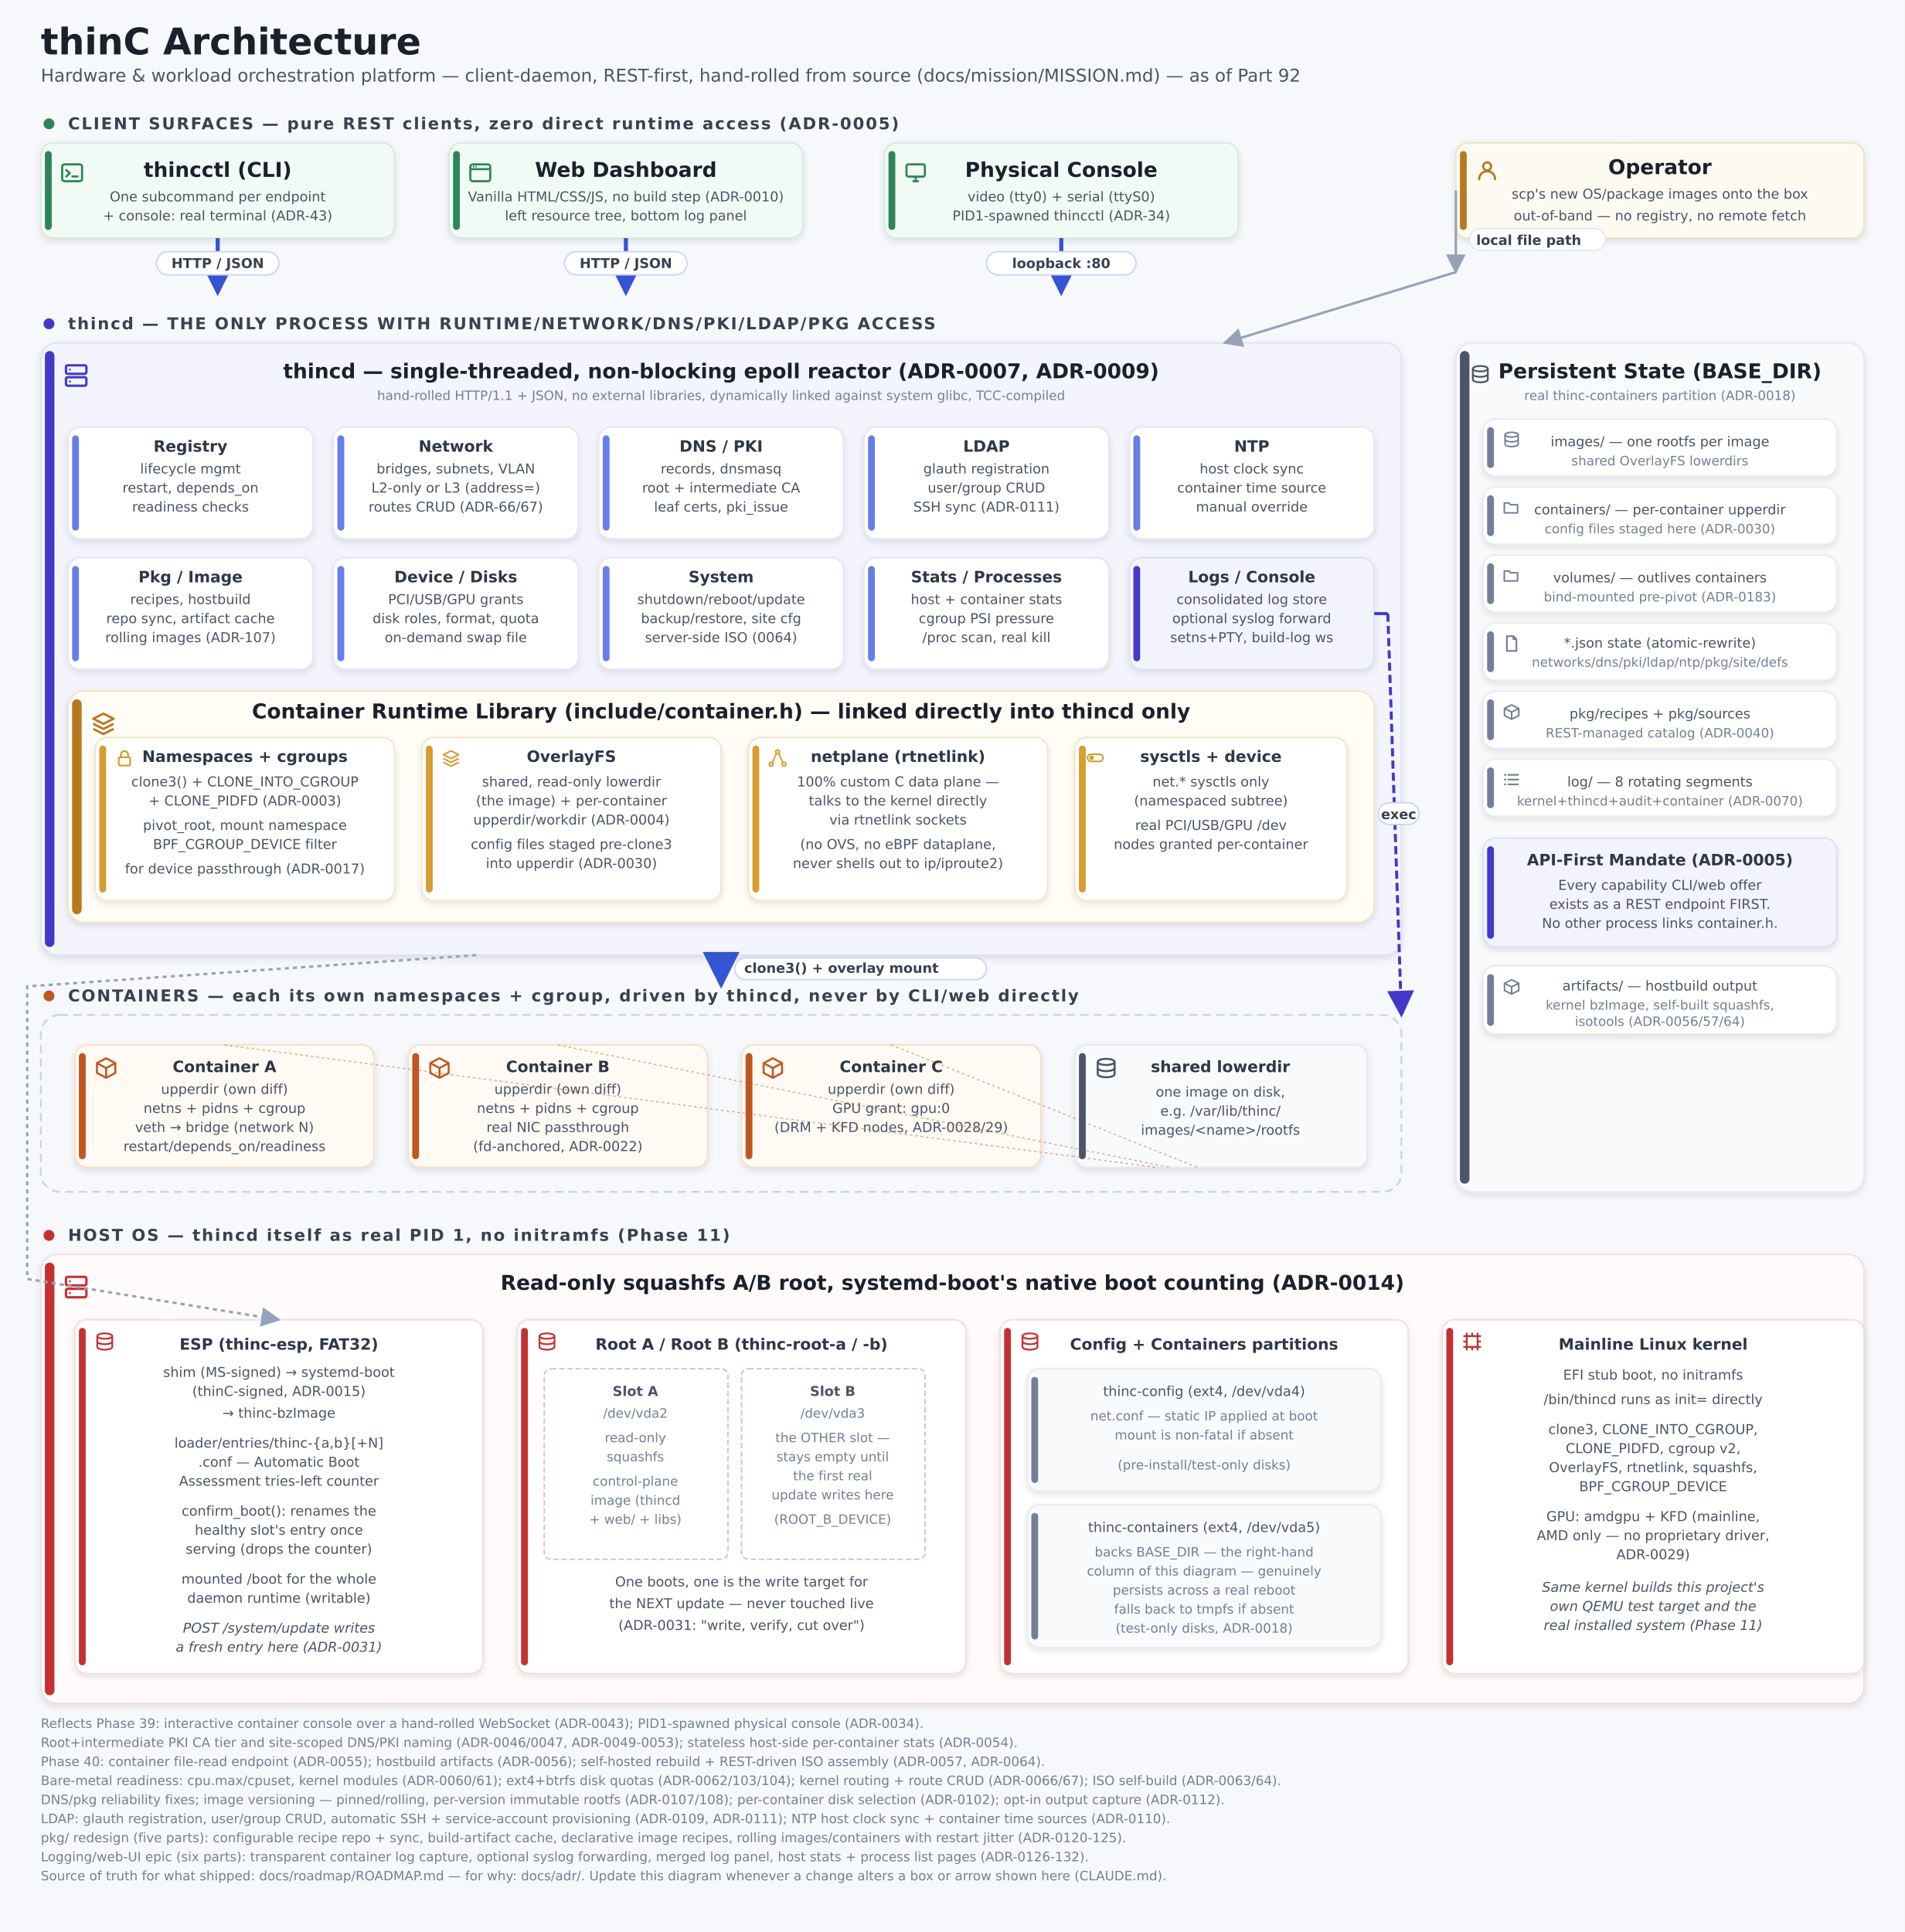
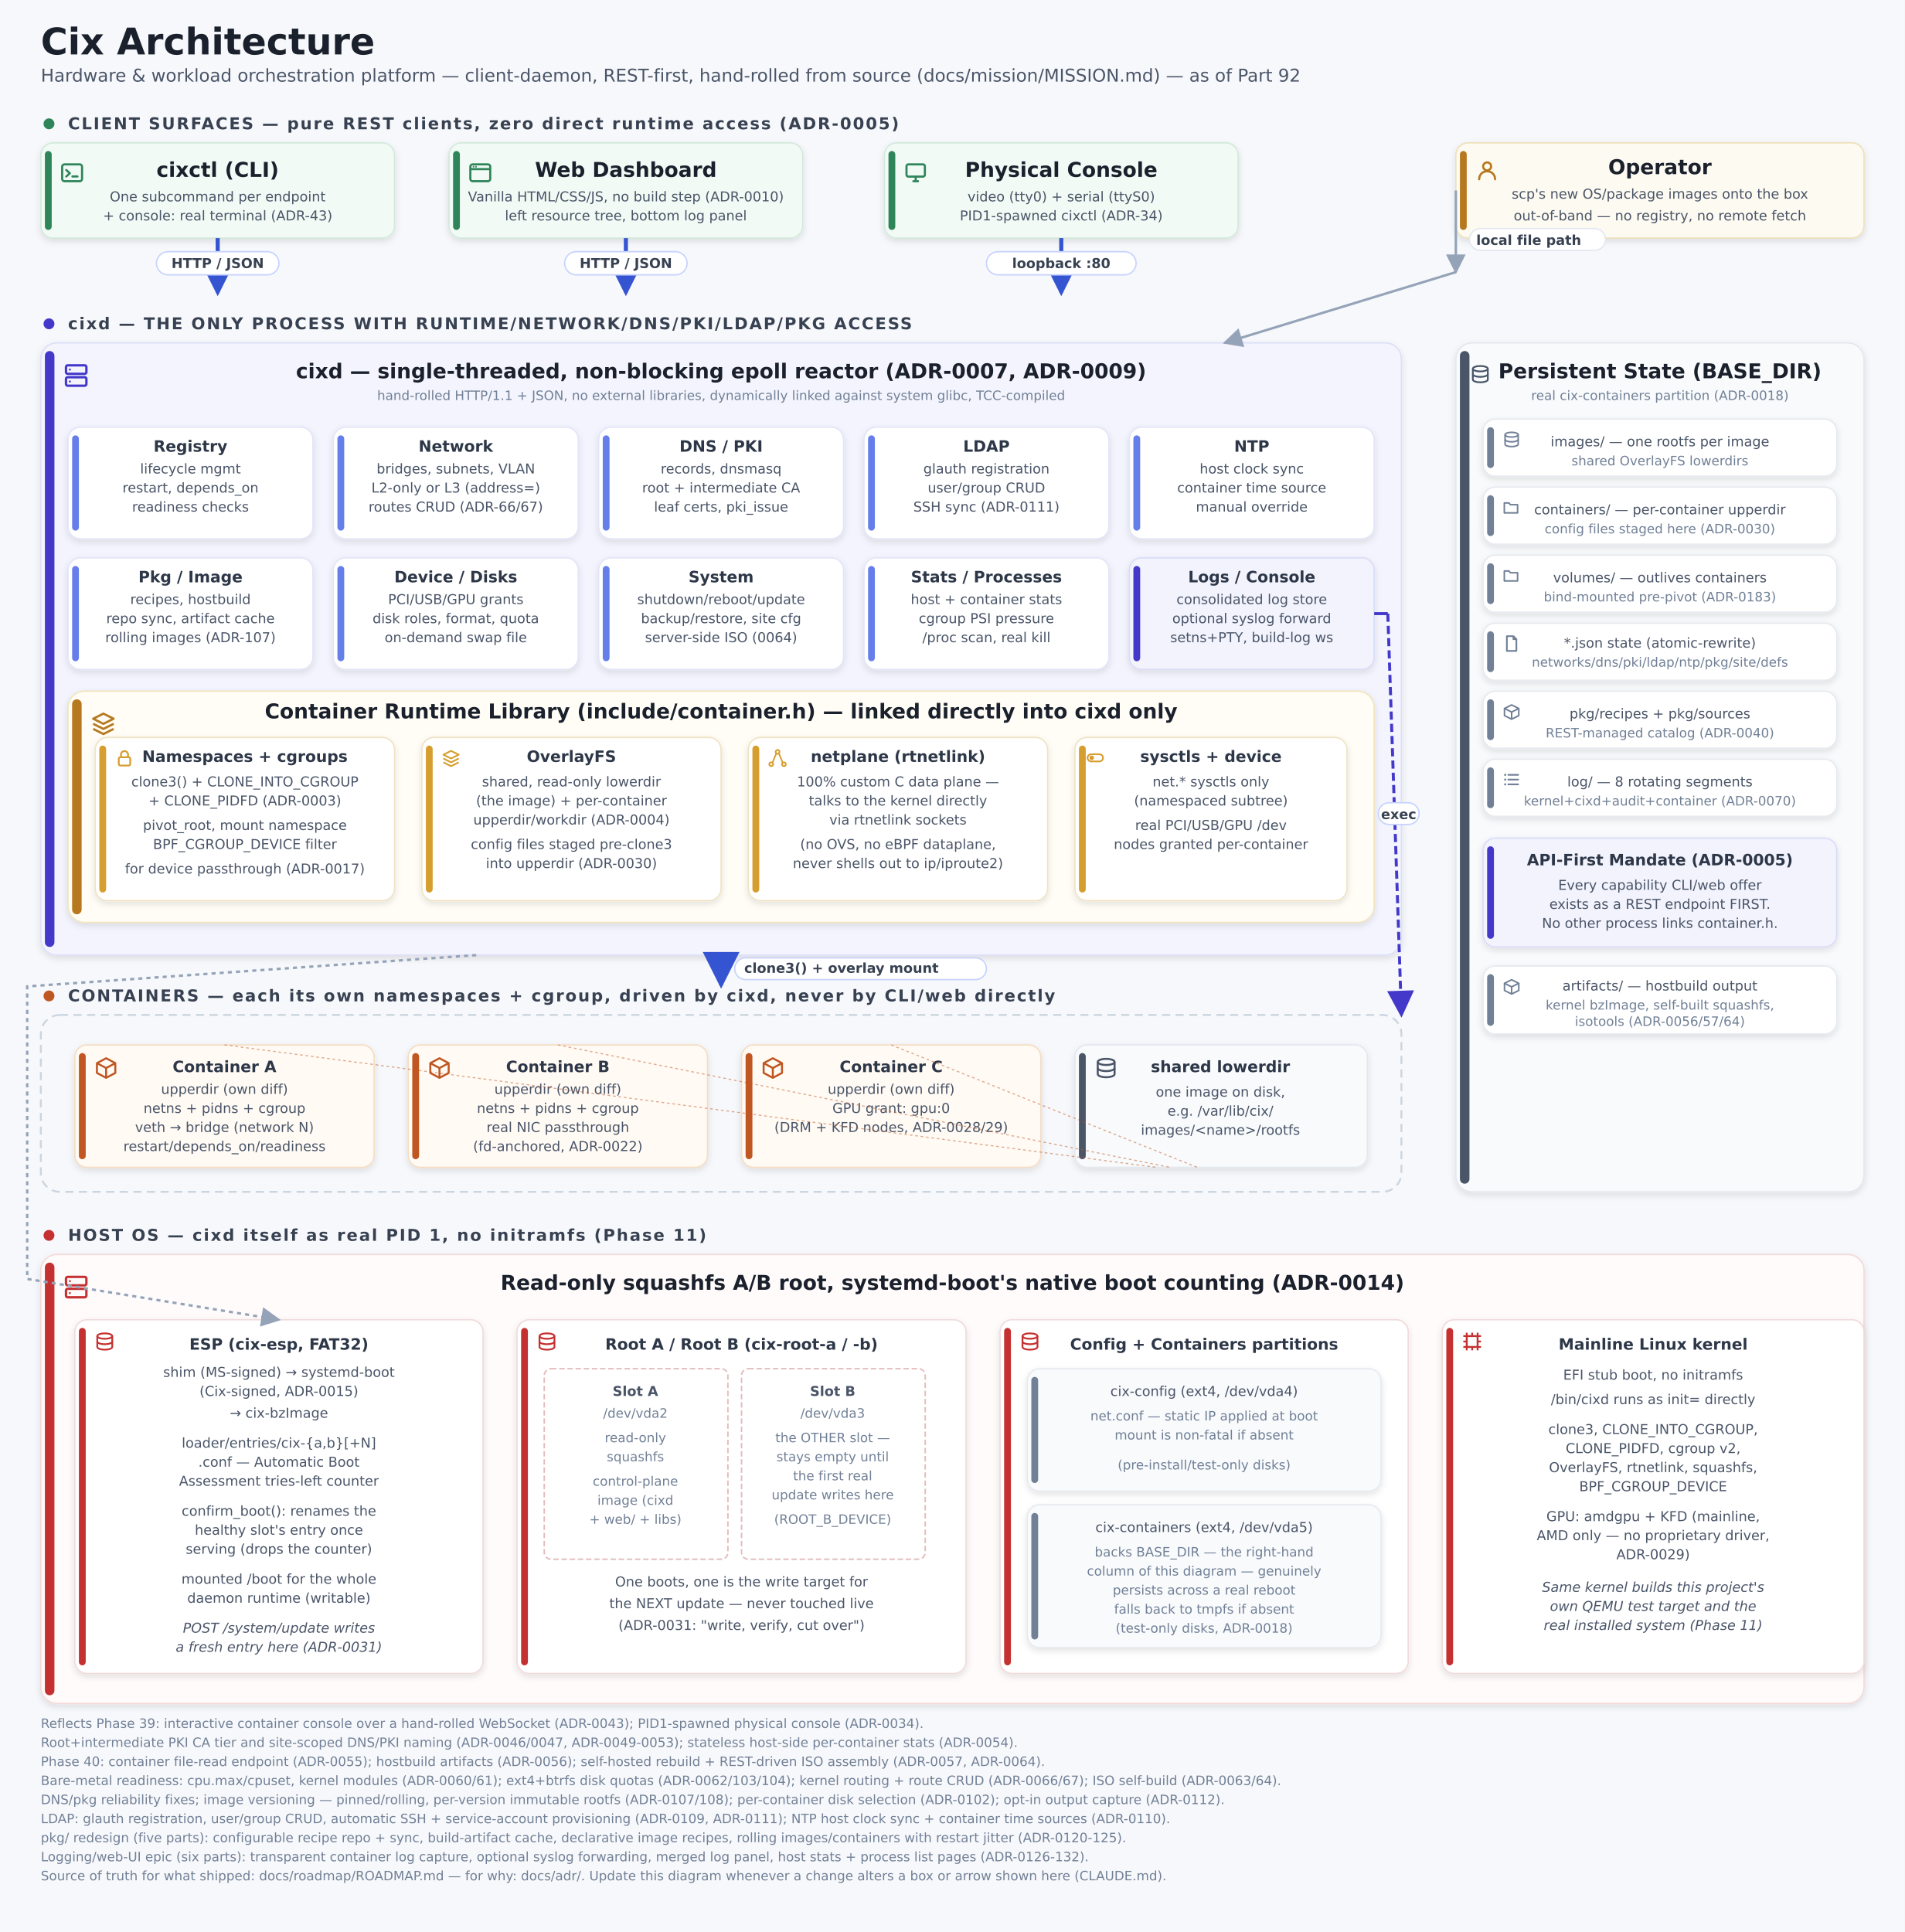
<svg xmlns="http://www.w3.org/2000/svg" viewBox="0 0 1400 1420" font-family="'DejaVu Sans', Verdana, Arial, sans-serif">
  <defs>
    <marker id="arrowFlow" viewBox="0 0 10 10" refX="9" refY="5" markerWidth="9" markerHeight="9" orient="auto-start-reverse">
      <path d="M0,0 L10,5 L0,10 z" fill="#3454d1" />
    </marker>
    <marker id="arrowIndigo" viewBox="0 0 10 10" refX="9" refY="5" markerWidth="9" markerHeight="9" orient="auto-start-reverse">
      <path d="M0,0 L10,5 L0,10 z" fill="#4338ca" />
    </marker>
    <marker id="arrowLight" viewBox="0 0 10 10" refX="9" refY="5" markerWidth="8" markerHeight="8" orient="auto-start-reverse">
      <path d="M0,0 L10,5 L0,10 z" fill="#94a3b8" />
    </marker>
    <filter id="cardShadow" x="-30%" y="-30%" width="160%" height="160%">
      <feDropShadow dx="0" dy="2" stdDeviation="2.4" flood-color="#1a202c" flood-opacity="0.11" />
    </filter>
    <symbol id="i-terminal" viewBox="0 0 16 16">
      <rect x="1.5" y="2.5" width="13" height="11" rx="1.5" fill="none" stroke="currentColor" stroke-width="1.4" />
      <path d="M4.2 6.2l2.3 2.1-2.3 2.1" fill="none" stroke="currentColor" stroke-width="1.4" stroke-linecap="round" stroke-linejoin="round" />
      <line x1="8.2" y1="10.4" x2="11.5" y2="10.4" stroke="currentColor" stroke-width="1.4" stroke-linecap="round" />
    </symbol>
    <symbol id="i-window" viewBox="0 0 16 16">
      <rect x="1.5" y="2.5" width="13" height="11" rx="1.5" fill="none" stroke="currentColor" stroke-width="1.4" />
      <line x1="1.5" y1="5.6" x2="14.5" y2="5.6" stroke="currentColor" stroke-width="1.4" />
      <circle cx="3.6" cy="4.05" r="0.55" fill="currentColor" stroke="none" />
      <circle cx="5.2" cy="4.05" r="0.55" fill="currentColor" stroke="none" />
    </symbol>
    <symbol id="i-monitor" viewBox="0 0 16 16">
      <rect x="2" y="2.5" width="12" height="8" rx="1.2" fill="none" stroke="currentColor" stroke-width="1.4" />
      <line x1="6.5" y1="13.5" x2="9.5" y2="13.5" stroke="currentColor" stroke-width="1.4" stroke-linecap="round" />
      <line x1="8" y1="10.5" x2="8" y2="13.5" stroke="currentColor" stroke-width="1.4" />
    </symbol>
    <symbol id="i-user" viewBox="0 0 16 16">
      <circle cx="8" cy="5.6" r="2.6" fill="none" stroke="currentColor" stroke-width="1.4" />
      <path d="M2.8 14c0-3.1 2.3-5.2 5.2-5.2s5.2 2.1 5.2 5.2" fill="none" stroke="currentColor" stroke-width="1.4" stroke-linecap="round" />
    </symbol>
    <symbol id="i-server" viewBox="0 0 16 16">
      <rect x="2" y="2" width="12" height="5" rx="1" fill="none" stroke="currentColor" stroke-width="1.4" />
      <rect x="2" y="9" width="12" height="5" rx="1" fill="none" stroke="currentColor" stroke-width="1.4" />
      <circle cx="4.3" cy="4.5" r="0.6" fill="currentColor" stroke="none" />
      <circle cx="4.3" cy="11.5" r="0.6" fill="currentColor" stroke="none" />
    </symbol>
    <symbol id="i-list" viewBox="0 0 16 16">
      <circle cx="2.6" cy="4" r="0.9" fill="currentColor" stroke="none" />
      <circle cx="2.6" cy="8" r="0.9" fill="currentColor" stroke="none" />
      <circle cx="2.6" cy="12" r="0.9" fill="currentColor" stroke="none" />
      <line x1="5.2" y1="4" x2="13.5" y2="4" stroke="currentColor" stroke-width="1.4" stroke-linecap="round" />
      <line x1="5.2" y1="8" x2="13.5" y2="8" stroke="currentColor" stroke-width="1.4" stroke-linecap="round" />
      <line x1="5.2" y1="12" x2="13.5" y2="12" stroke="currentColor" stroke-width="1.4" stroke-linecap="round" />
    </symbol>
    <symbol id="i-network" viewBox="0 0 16 16">
      <circle cx="8" cy="2.8" r="1.5" fill="none" stroke="currentColor" stroke-width="1.3" />
      <circle cx="3" cy="12.5" r="1.5" fill="none" stroke="currentColor" stroke-width="1.3" />
      <circle cx="13" cy="12.5" r="1.5" fill="none" stroke="currentColor" stroke-width="1.3" />
      <line x1="7" y1="4" x2="4" y2="11.2" stroke="currentColor" stroke-width="1.2" />
      <line x1="9" y1="4" x2="12" y2="11.2" stroke="currentColor" stroke-width="1.2" />
    </symbol>
    <symbol id="i-shield" viewBox="0 0 16 16">
      <path d="M8 1.6l5.4 2v4.1c0 4.3-2.5 6.8-5.4 7.7c-2.9-.9-5.4-3.4-5.4-7.7V3.6z" fill="none" stroke="currentColor" stroke-width="1.4" stroke-linejoin="round" />
    </symbol>
    <symbol id="i-box" viewBox="0 0 16 16">
      <path d="M2 5.4l6-3 6 3-6 3-6-3z" fill="none" stroke="currentColor" stroke-width="1.3" stroke-linejoin="round" />
      <path d="M2 5.4v6l6 3 6-3v-6" fill="none" stroke="currentColor" stroke-width="1.3" stroke-linejoin="round" />
      <line x1="8" y1="8.4" x2="8" y2="14.4" stroke="currentColor" stroke-width="1.3" />
    </symbol>
    <symbol id="i-chip" viewBox="0 0 16 16">
      <rect x="4.5" y="4.5" width="7" height="7" rx="1" fill="none" stroke="currentColor" stroke-width="1.4" />
      <line x1="6" y1="1.5" x2="6" y2="4.5" stroke="currentColor" stroke-width="1.3" />
      <line x1="10" y1="1.5" x2="10" y2="4.5" stroke="currentColor" stroke-width="1.3" />
      <line x1="6" y1="11.5" x2="6" y2="14.5" stroke="currentColor" stroke-width="1.3" />
      <line x1="10" y1="11.5" x2="10" y2="14.5" stroke="currentColor" stroke-width="1.3" />
      <line x1="1.5" y1="6" x2="4.5" y2="6" stroke="currentColor" stroke-width="1.3" />
      <line x1="1.5" y1="10" x2="4.5" y2="10" stroke="currentColor" stroke-width="1.3" />
      <line x1="11.5" y1="6" x2="14.5" y2="6" stroke="currentColor" stroke-width="1.3" />
      <line x1="11.5" y1="10" x2="14.5" y2="10" stroke="currentColor" stroke-width="1.3" />
    </symbol>
    <symbol id="i-sliders" viewBox="0 0 16 16">
      <line x1="4" y1="2" x2="4" y2="14" stroke="currentColor" stroke-width="1.3" />
      <line x1="8" y1="2" x2="8" y2="14" stroke="currentColor" stroke-width="1.3" />
      <line x1="12" y1="2" x2="12" y2="14" stroke="currentColor" stroke-width="1.3" />
      <circle cx="4" cy="6" r="1.4" fill="currentColor" stroke="none" />
      <circle cx="8" cy="10.5" r="1.4" fill="currentColor" stroke="none" />
      <circle cx="12" cy="4.5" r="1.4" fill="currentColor" stroke="none" />
    </symbol>
    <symbol id="i-chart" viewBox="0 0 16 16">
      <line x1="2" y1="14" x2="14" y2="14" stroke="currentColor" stroke-width="1.3" stroke-linecap="round" />
      <rect x="3.2" y="9.5" width="2.4" height="4.5" fill="currentColor" stroke="none" />
      <rect x="6.8" y="6.5" width="2.4" height="7.5" fill="currentColor" stroke="none" />
      <rect x="10.4" y="3.5" width="2.4" height="10.5" fill="currentColor" stroke="none" />
    </symbol>
    <symbol id="i-layers" viewBox="0 0 16 16">
      <path d="M8 2l6 3-6 3-6-3z" fill="none" stroke="currentColor" stroke-width="1.3" stroke-linejoin="round" />
      <path d="M2 8l6 3 6-3" fill="none" stroke="currentColor" stroke-width="1.3" stroke-linejoin="round" />
      <path d="M2 11l6 3 6-3" fill="none" stroke="currentColor" stroke-width="1.3" stroke-linejoin="round" />
    </symbol>
    <symbol id="i-lock" viewBox="0 0 16 16">
      <rect x="3.5" y="7" width="9" height="6.5" rx="1.2" fill="none" stroke="currentColor" stroke-width="1.4" />
      <path d="M5.2 7V5a2.8 2.8 0 0 1 5.6 0v2" fill="none" stroke="currentColor" stroke-width="1.4" />
    </symbol>
    <symbol id="i-toggle" viewBox="0 0 16 16">
      <rect x="1.5" y="5" width="13" height="6" rx="3" fill="none" stroke="currentColor" stroke-width="1.4" />
      <circle cx="5" cy="8" r="1.9" fill="currentColor" stroke="none" />
    </symbol>
    <symbol id="i-cube" viewBox="0 0 16 16">
      <path d="M8 1.6l6 3.2v6.4l-6 3.2-6-3.2V4.8z" fill="none" stroke="currentColor" stroke-width="1.3" stroke-linejoin="round" />
      <path d="M2 4.8l6 3.2 6-3.2" fill="none" stroke="currentColor" stroke-width="1.3" stroke-linejoin="round" />
      <line x1="8" y1="8" x2="8" y2="14.4" stroke="currentColor" stroke-width="1.3" />
    </symbol>
    <symbol id="i-disk" viewBox="0 0 16 16">
      <ellipse cx="8" cy="4" rx="5.5" ry="2" fill="none" stroke="currentColor" stroke-width="1.3" />
      <path d="M2.5 4v8c0 1.1 2.5 2 5.5 2s5.5-.9 5.5-2V4" fill="none" stroke="currentColor" stroke-width="1.3" />
      <path d="M2.5 8c0 1.1 2.5 2 5.5 2s5.5-.9 5.5-2" fill="none" stroke="currentColor" stroke-width="1.3" />
    </symbol>
    <symbol id="i-folder" viewBox="0 0 16 16">
      <path d="M2 4.5h4.2l1.3 1.6H14v7.4H2z" fill="none" stroke="currentColor" stroke-width="1.4" stroke-linejoin="round" />
    </symbol>
    <symbol id="i-doc" viewBox="0 0 16 16">
      <path d="M4 1.8h5.5L12 4.3v9.9H4z" fill="none" stroke="currentColor" stroke-width="1.4" stroke-linejoin="round" />
      <path d="M9.5 1.8v2.5H12" fill="none" stroke="currentColor" stroke-width="1.4" stroke-linejoin="round" />
    </symbol>
    <symbol id="i-cpu" viewBox="0 0 16 16">
      <rect x="4" y="4" width="8" height="8" rx="1" fill="none" stroke="currentColor" stroke-width="1.4" />
      <line x1="4" y1="1.5" x2="4" y2="4" stroke="currentColor" stroke-width="1.3" />
      <line x1="8" y1="1.5" x2="8" y2="4" stroke="currentColor" stroke-width="1.3" />
      <line x1="12" y1="1.5" x2="12" y2="4" stroke="currentColor" stroke-width="1.3" />
      <line x1="4" y1="12" x2="4" y2="14.5" stroke="currentColor" stroke-width="1.3" />
      <line x1="8" y1="12" x2="8" y2="14.5" stroke="currentColor" stroke-width="1.3" />
      <line x1="12" y1="12" x2="12" y2="14.5" stroke="currentColor" stroke-width="1.3" />
      <line x1="1.5" y1="4" x2="4" y2="4" stroke="currentColor" stroke-width="1.3" />
      <line x1="1.5" y1="8" x2="4" y2="8" stroke="currentColor" stroke-width="1.3" />
      <line x1="1.5" y1="12" x2="4" y2="12" stroke="currentColor" stroke-width="1.3" />
      <line x1="12" y1="4" x2="14.5" y2="4" stroke="currentColor" stroke-width="1.3" />
      <line x1="12" y1="8" x2="14.5" y2="8" stroke="currentColor" stroke-width="1.3" />
      <line x1="12" y1="12" x2="14.5" y2="12" stroke="currentColor" stroke-width="1.3" />
    </symbol>
  </defs>
  <style>
    .title { font-size: 27px; font-weight: 700; fill: #1a202c; }
    .subtitle { font-size: 13px; fill: #4a5568; }
    .layer-label { font-size: 12px; font-weight: 700; fill: #374151; letter-spacing: 1.1px; }
    .box-title { font-size: 15px; font-weight: 700; fill: #1a202c; }
    .module-title { font-size: 11.5px; font-weight: 700; fill: #2d3748; }
    .module-text { font-size: 10px; fill: #4a5568; }
    .body-text { font-size: 11px; fill: #2d3748; }
    .small-text { font-size: 9.5px; fill: #718096; }
    .arrow-label { font-size: 10px; fill: #374151; font-weight: 600; }
    .card-primary { rx: 12; stroke-width: 1; filter: url(#cardShadow); }
    .card { rx: 9; stroke-width: 1; filter: url(#cardShadow); }
    .boundary { fill: none; stroke: #cbd5e0; stroke-width: 1.4; stroke-dasharray: 6 4; rx: 14; }
    .box-slot { fill: #ffffff; stroke: #e3bcbc; stroke-width: 1.1; stroke-dasharray: 4 2; rx: 5; }
  </style>
  <rect width="1400" height="1420" fill="#f7f8fb" />
-   <text x="30" y="40" class="title">thinC Architecture</text>
+   <text x="30" y="40" class="title">Cix Architecture</text>
  <text x="30" y="60" class="subtitle">Hardware &amp; workload orchestration platform — client-daemon, REST-first, hand-rolled from source (docs/mission/MISSION.md) — as of Part 92</text>
  <circle cx="36" cy="91" r="4" fill="#2f855a" />
  <text x="50" y="95" class="layer-label">CLIENT SURFACES — pure REST clients, zero direct runtime access (ADR-0005)</text>
  <rect x="30" y="105" width="260" height="70" class="card" fill="#f1faf4" stroke="#d3e9dc" />
  <rect x="33" y="111" width="5" height="58" rx="2.5" fill="#2f855a" />
  <use href="#i-terminal" x="44" y="118" width="18" height="18" style="color:#2f855a" />
-   <text x="160" y="130" text-anchor="middle" class="box-title">thincctl (CLI)</text>
+   <text x="160" y="130" text-anchor="middle" class="box-title">cixctl (CLI)</text>
  <text x="160" y="148" text-anchor="middle" class="module-text">One subcommand per endpoint</text>
  <text x="160" y="162" text-anchor="middle" class="module-text">+ console: real terminal (ADR-43)</text>
  <rect x="330" y="105" width="260" height="70" class="card" fill="#f1faf4" stroke="#d3e9dc" />
  <rect x="333" y="111" width="5" height="58" rx="2.5" fill="#2f855a" />
  <use href="#i-window" x="344" y="118" width="18" height="18" style="color:#2f855a" />
  <text x="460" y="130" text-anchor="middle" class="box-title">Web Dashboard</text>
  <text x="460" y="148" text-anchor="middle" class="module-text">Vanilla HTML/CSS/JS, no build step (ADR-0010)</text>
  <text x="460" y="162" text-anchor="middle" class="module-text">left resource tree, bottom log panel</text>
  <rect x="650" y="105" width="260" height="70" class="card" fill="#f1faf4" stroke="#d3e9dc" />
  <rect x="653" y="111" width="5" height="58" rx="2.5" fill="#2f855a" />
  <use href="#i-monitor" x="664" y="118" width="18" height="18" style="color:#2f855a" />
  <text x="780" y="130" text-anchor="middle" class="box-title">Physical Console</text>
  <text x="780" y="148" text-anchor="middle" class="module-text">video (tty0) + serial (ttyS0)</text>
-   <text x="780" y="162" text-anchor="middle" class="module-text">PID1-spawned thincctl (ADR-34)</text>
+   <text x="780" y="162" text-anchor="middle" class="module-text">PID1-spawned cixctl (ADR-34)</text>
  <rect x="1070" y="105" width="300" height="70" class="card" fill="#fdfaf1" stroke="#eee0bb" />
  <rect x="1073" y="111" width="5" height="58" rx="2.5" fill="#b7791f" />
  <use href="#i-user" x="1084" y="116" width="18" height="18" style="color:#b7791f" />
  <text x="1220" y="128" text-anchor="middle" class="box-title">Operator</text>
  <text x="1220" y="146" text-anchor="middle" class="module-text">scp's new OS/package images onto the box</text>
  <text x="1220" y="162" text-anchor="middle" class="module-text">out-of-band — no registry, no remote fetch</text>
  <line x1="160" y1="175" x2="160" y2="215" stroke="#3454d1" stroke-width="3" marker-end="url(#arrowFlow)" />
  <line x1="460" y1="175" x2="460" y2="215" stroke="#3454d1" stroke-width="3" marker-end="url(#arrowFlow)" />
  <line x1="780" y1="175" x2="780" y2="215" stroke="#3454d1" stroke-width="3" marker-end="url(#arrowFlow)" />
  <rect x="115" y="185" width="90" height="17" rx="8.5" fill="#ffffff" stroke="#c7d2fe" />
  <text x="160" y="197" text-anchor="middle" class="arrow-label" fill="#3454d1">HTTP / JSON</text>
  <rect x="415" y="185" width="90" height="17" rx="8.5" fill="#ffffff" stroke="#c7d2fe" />
  <text x="460" y="197" text-anchor="middle" class="arrow-label" fill="#3454d1">HTTP / JSON</text>
  <rect x="725" y="185" width="110" height="17" rx="8.5" fill="#ffffff" stroke="#c7d2fe" />
  <text x="780" y="197" text-anchor="middle" class="arrow-label" fill="#3454d1">loopback :80</text>
  <circle cx="36" cy="238" r="4" fill="#4338ca" />
-   <text x="50" y="242" class="layer-label">thincd — THE ONLY PROCESS WITH RUNTIME/NETWORK/DNS/PKI/LDAP/PKG ACCESS</text>
+   <text x="50" y="242" class="layer-label">cixd — THE ONLY PROCESS WITH RUNTIME/NETWORK/DNS/PKI/LDAP/PKG ACCESS</text>
  <rect x="30" y="252" width="1000" height="450" class="card-primary" fill="#f3f4fd" stroke="#dcdff8" />
  <rect x="33" y="258" width="7" height="438" rx="3.5" fill="#4338ca" />
  <use href="#i-server" x="46" y="266" width="20" height="20" style="color:#4338ca" />
-   <text x="530" y="278" text-anchor="middle" class="box-title">thincd — single-threaded, non-blocking epoll reactor (ADR-0007, ADR-0009)</text>
+   <text x="530" y="278" text-anchor="middle" class="box-title">cixd — single-threaded, non-blocking epoll reactor (ADR-0007, ADR-0009)</text>
  <text x="530" y="294" text-anchor="middle" class="small-text">hand-rolled HTTP/1.1 + JSON, no external libraries, dynamically linked against system glibc, TCC-compiled</text>
  <rect x="50" y="314" width="180" height="82" class="card" fill="#ffffff" stroke="#e2e5f7" />
  <rect x="53" y="320" width="5" height="70" rx="2.5" fill="#667eea" />
  <text x="140" y="332" text-anchor="middle" class="module-title">Registry</text>
  <text x="140" y="348" text-anchor="middle" class="module-text">lifecycle mgmt</text>
  <text x="140" y="362" text-anchor="middle" class="module-text">restart, depends_on</text>
  <text x="140" y="376" text-anchor="middle" class="module-text">readiness checks</text>
  <rect x="245" y="314" width="180" height="82" class="card" fill="#ffffff" stroke="#e2e5f7" />
  <rect x="248" y="320" width="5" height="70" rx="2.5" fill="#667eea" />
  <text x="335" y="332" text-anchor="middle" class="module-title">Network</text>
  <text x="335" y="348" text-anchor="middle" class="module-text">bridges, subnets, VLAN</text>
  <text x="335" y="362" text-anchor="middle" class="module-text">L2-only or L3 (address=)</text>
  <text x="335" y="376" text-anchor="middle" class="module-text">routes CRUD (ADR-66/67)</text>
  <rect x="440" y="314" width="180" height="82" class="card" fill="#ffffff" stroke="#e2e5f7" />
  <rect x="443" y="320" width="5" height="70" rx="2.5" fill="#667eea" />
  <text x="530" y="332" text-anchor="middle" class="module-title">DNS / PKI</text>
  <text x="530" y="348" text-anchor="middle" class="module-text">records, dnsmasq</text>
  <text x="530" y="362" text-anchor="middle" class="module-text">root + intermediate CA</text>
  <text x="530" y="376" text-anchor="middle" class="module-text">leaf certs, pki_issue</text>
  <rect x="635" y="314" width="180" height="82" class="card" fill="#ffffff" stroke="#e2e5f7" />
  <rect x="638" y="320" width="5" height="70" rx="2.5" fill="#667eea" />
  <text x="725" y="332" text-anchor="middle" class="module-title">LDAP</text>
  <text x="725" y="348" text-anchor="middle" class="module-text">glauth registration</text>
  <text x="725" y="362" text-anchor="middle" class="module-text">user/group CRUD</text>
  <text x="725" y="376" text-anchor="middle" class="module-text">SSH sync (ADR-0111)</text>
  <rect x="830" y="314" width="180" height="82" class="card" fill="#ffffff" stroke="#e2e5f7" />
  <rect x="833" y="320" width="5" height="70" rx="2.5" fill="#667eea" />
  <text x="920" y="332" text-anchor="middle" class="module-title">NTP</text>
  <text x="920" y="348" text-anchor="middle" class="module-text">host clock sync</text>
  <text x="920" y="362" text-anchor="middle" class="module-text">container time source</text>
  <text x="920" y="376" text-anchor="middle" class="module-text">manual override</text>
  <rect x="50" y="410" width="180" height="82" class="card" fill="#ffffff" stroke="#e2e5f7" />
  <rect x="53" y="416" width="5" height="70" rx="2.5" fill="#667eea" />
  <text x="140" y="428" text-anchor="middle" class="module-title">Pkg / Image</text>
  <text x="140" y="444" text-anchor="middle" class="module-text">recipes, hostbuild</text>
  <text x="140" y="458" text-anchor="middle" class="module-text">repo sync, artifact cache</text>
  <text x="140" y="472" text-anchor="middle" class="module-text">rolling images (ADR-107)</text>
  <rect x="245" y="410" width="180" height="82" class="card" fill="#ffffff" stroke="#e2e5f7" />
  <rect x="248" y="416" width="5" height="70" rx="2.5" fill="#667eea" />
  <text x="335" y="428" text-anchor="middle" class="module-title">Device / Disks</text>
  <text x="335" y="444" text-anchor="middle" class="module-text">PCI/USB/GPU grants</text>
  <text x="335" y="458" text-anchor="middle" class="module-text">disk roles, format, quota</text>
  <text x="335" y="472" text-anchor="middle" class="module-text">on-demand swap file</text>
  <rect x="440" y="410" width="180" height="82" class="card" fill="#ffffff" stroke="#e2e5f7" />
  <rect x="443" y="416" width="5" height="70" rx="2.5" fill="#667eea" />
  <text x="530" y="428" text-anchor="middle" class="module-title">System</text>
  <text x="530" y="444" text-anchor="middle" class="module-text">shutdown/reboot/update</text>
  <text x="530" y="458" text-anchor="middle" class="module-text">backup/restore, site cfg</text>
  <text x="530" y="472" text-anchor="middle" class="module-text">server-side ISO (0064)</text>
  <rect x="635" y="410" width="180" height="82" class="card" fill="#ffffff" stroke="#e2e5f7" />
  <rect x="638" y="416" width="5" height="70" rx="2.5" fill="#667eea" />
  <text x="725" y="428" text-anchor="middle" class="module-title">Stats / Processes</text>
  <text x="725" y="444" text-anchor="middle" class="module-text">host + container stats</text>
  <text x="725" y="458" text-anchor="middle" class="module-text">cgroup PSI pressure</text>
  <text x="725" y="472" text-anchor="middle" class="module-text">/proc scan, real kill</text>
  <rect x="830" y="410" width="180" height="82" class="card" fill="#f2f3fd" stroke="#d9dcf7" />
  <rect x="833" y="416" width="5" height="70" rx="2.5" fill="#4338ca" />
  <text x="920" y="428" text-anchor="middle" class="module-title">Logs / Console</text>
  <text x="920" y="444" text-anchor="middle" class="module-text">consolidated log store</text>
  <text x="920" y="458" text-anchor="middle" class="module-text">optional syslog forward</text>
  <text x="920" y="472" text-anchor="middle" class="module-text">setns+PTY, build-log ws</text>
  <rect x="50" y="508" width="960" height="170" class="card-primary" fill="#fffdf6" stroke="#f0e4bd" />
  <rect x="53" y="514" width="7" height="158" rx="3.5" fill="#b7791f" />
  <use href="#i-layers" x="66" y="522" width="20" height="20" style="color:#b7791f" />
-   <text x="530" y="528" text-anchor="middle" class="box-title" fill="#7c5a00">Container Runtime Library (include/container.h) — linked directly into thincd only</text>
+   <text x="530" y="528" text-anchor="middle" class="box-title" fill="#7c5a00">Container Runtime Library (include/container.h) — linked directly into cixd only</text>
  <rect x="70" y="542" width="220" height="120" class="card" fill="#ffffff" stroke="#efe3c4" />
  <rect x="73" y="548" width="5" height="108" rx="2.5" fill="#d69e2e" />
  <use href="#i-lock" x="84" y="550" width="15" height="15" style="color:#d69e2e" />
  <text x="180" y="560" text-anchor="middle" class="module-title">Namespaces + cgroups</text>
  <text x="180" y="578" text-anchor="middle" class="module-text">clone3() + CLONE_INTO_CGROUP</text>
  <text x="180" y="592" text-anchor="middle" class="module-text">+ CLONE_PIDFD (ADR-0003)</text>
  <text x="180" y="610" text-anchor="middle" class="module-text">pivot_root, mount namespace</text>
  <text x="180" y="624" text-anchor="middle" class="module-text">BPF_CGROUP_DEVICE filter</text>
  <text x="180" y="642" text-anchor="middle" class="module-text">for device passthrough (ADR-0017)</text>
  <rect x="310" y="542" width="220" height="120" class="card" fill="#ffffff" stroke="#efe3c4" />
  <rect x="313" y="548" width="5" height="108" rx="2.5" fill="#d69e2e" />
  <use href="#i-layers" x="324" y="550" width="15" height="15" style="color:#d69e2e" />
  <text x="420" y="560" text-anchor="middle" class="module-title">OverlayFS</text>
  <text x="420" y="578" text-anchor="middle" class="module-text">shared, read-only lowerdir</text>
  <text x="420" y="592" text-anchor="middle" class="module-text">(the image) + per-container</text>
  <text x="420" y="606" text-anchor="middle" class="module-text">upperdir/workdir (ADR-0004)</text>
  <text x="420" y="624" text-anchor="middle" class="module-text">config files staged pre-clone3</text>
  <text x="420" y="638" text-anchor="middle" class="module-text">into upperdir (ADR-0030)</text>
  <rect x="550" y="542" width="220" height="120" class="card" fill="#ffffff" stroke="#efe3c4" />
  <rect x="553" y="548" width="5" height="108" rx="2.5" fill="#d69e2e" />
  <use href="#i-network" x="564" y="550" width="15" height="15" style="color:#d69e2e" />
  <text x="660" y="560" text-anchor="middle" class="module-title">netplane (rtnetlink)</text>
  <text x="660" y="578" text-anchor="middle" class="module-text">100% custom C data plane —</text>
  <text x="660" y="592" text-anchor="middle" class="module-text">talks to the kernel directly</text>
  <text x="660" y="606" text-anchor="middle" class="module-text">via rtnetlink sockets</text>
  <text x="660" y="624" text-anchor="middle" class="module-text">(no OVS, no eBPF dataplane,</text>
  <text x="660" y="638" text-anchor="middle" class="module-text">never shells out to ip/iproute2)</text>
  <rect x="790" y="542" width="200" height="120" class="card" fill="#ffffff" stroke="#efe3c4" />
  <rect x="793" y="548" width="5" height="108" rx="2.5" fill="#d69e2e" />
  <use href="#i-toggle" x="798" y="550" width="14" height="14" style="color:#d69e2e" />
  <text x="890" y="560" text-anchor="middle" class="module-title">sysctls + device</text>
  <text x="890" y="578" text-anchor="middle" class="module-text">net.* sysctls only</text>
  <text x="890" y="592" text-anchor="middle" class="module-text">(namespaced subtree)</text>
  <text x="890" y="610" text-anchor="middle" class="module-text">real PCI/USB/GPU /dev</text>
  <text x="890" y="624" text-anchor="middle" class="module-text">nodes granted per-container</text>
  <circle cx="36" cy="732" r="4" fill="#c05621" />
-   <text x="50" y="736" class="layer-label">CONTAINERS — each its own namespaces + cgroup, driven by thincd, never by CLI/web directly</text>
+   <text x="50" y="736" class="layer-label">CONTAINERS — each its own namespaces + cgroup, driven by cixd, never by CLI/web directly</text>
  <rect x="30" y="746" width="1000" height="130" class="boundary" />
  <rect x="55" y="768" width="220" height="90" class="card" fill="#fffaf4" stroke="#f4ddc3" />
  <rect x="58" y="774" width="5" height="78" rx="2.5" fill="#c05621" />
  <use href="#i-cube" x="69" y="776" width="18" height="18" style="color:#c05621" />
  <text x="165" y="788" text-anchor="middle" class="module-title">Container A</text>
  <text x="165" y="804" text-anchor="middle" class="module-text">upperdir (own diff)</text>
  <text x="165" y="818" text-anchor="middle" class="module-text">netns + pidns + cgroup</text>
  <text x="165" y="832" text-anchor="middle" class="module-text">veth → bridge (network N)</text>
  <text x="165" y="846" text-anchor="middle" class="module-text">restart/depends_on/readiness</text>
  <rect x="300" y="768" width="220" height="90" class="card" fill="#fffaf4" stroke="#f4ddc3" />
  <rect x="303" y="774" width="5" height="78" rx="2.5" fill="#c05621" />
  <use href="#i-cube" x="314" y="776" width="18" height="18" style="color:#c05621" />
  <text x="410" y="788" text-anchor="middle" class="module-title">Container B</text>
  <text x="410" y="804" text-anchor="middle" class="module-text">upperdir (own diff)</text>
  <text x="410" y="818" text-anchor="middle" class="module-text">netns + pidns + cgroup</text>
  <text x="410" y="832" text-anchor="middle" class="module-text">real NIC passthrough</text>
  <text x="410" y="846" text-anchor="middle" class="module-text">(fd-anchored, ADR-0022)</text>
  <rect x="545" y="768" width="220" height="90" class="card" fill="#fffaf4" stroke="#f4ddc3" />
  <rect x="548" y="774" width="5" height="78" rx="2.5" fill="#c05621" />
  <use href="#i-cube" x="559" y="776" width="18" height="18" style="color:#c05621" />
  <text x="655" y="788" text-anchor="middle" class="module-title">Container C</text>
  <text x="655" y="804" text-anchor="middle" class="module-text">upperdir (own diff)</text>
  <text x="655" y="818" text-anchor="middle" class="module-text">GPU grant: gpu:0</text>
  <text x="655" y="832" text-anchor="middle" class="module-text">(DRM + KFD nodes, ADR-0028/29)</text>
  <rect x="790" y="768" width="215" height="90" class="card" fill="#f8fafc" stroke="#e3e8ee" />
  <rect x="793" y="774" width="5" height="78" rx="2.5" fill="#4a5568" />
  <use href="#i-disk" x="804" y="776" width="18" height="18" style="color:#4a5568" />
  <text x="897" y="788" text-anchor="middle" class="module-title">shared lowerdir</text>
  <text x="897" y="806" text-anchor="middle" class="module-text">one image on disk,</text>
-   <text x="897" y="820" text-anchor="middle" class="module-text">e.g. /var/lib/thinc/</text>
+   <text x="897" y="820" text-anchor="middle" class="module-text">e.g. /var/lib/cix/</text>
  <text x="897" y="834" text-anchor="middle" class="module-text">images/&lt;name&gt;/rootfs</text>
  <line x1="165" y1="768" x2="850" y2="858" stroke="#c05621" stroke-width="0.8" stroke-dasharray="2 2" opacity="0.5" />
  <line x1="410" y1="768" x2="860" y2="858" stroke="#c05621" stroke-width="0.8" stroke-dasharray="2 2" opacity="0.5" />
  <line x1="655" y1="768" x2="880" y2="858" stroke="#c05621" stroke-width="0.8" stroke-dasharray="2 2" opacity="0.5" />
  <line x1="530" y1="702" x2="530" y2="724" stroke="#3454d1" stroke-width="3" marker-end="url(#arrowFlow)" />
  <rect x="540" y="704" width="185" height="16" rx="8" fill="#ffffff" stroke="#c7d2fe" />
  <text x="547" y="715" class="arrow-label" fill="#3454d1">clone3() + overlay mount</text>
  <line x1="1010" y1="451" x2="1020" y2="451" stroke="#4338ca" stroke-width="2.2" />
  <line x1="1020" y1="451" x2="1030" y2="746" stroke="#4338ca" stroke-width="2.2" stroke-dasharray="6 3" marker-end="url(#arrowIndigo)" />
  <rect x="1013" y="590" width="30" height="16" rx="8" fill="#ffffff" stroke="#c7d2fe" />
  <text x="1028" y="602" text-anchor="middle" class="arrow-label" fill="#4338ca">exec</text>
  <rect x="1070" y="252" width="300" height="624" class="card-primary" fill="#f8fafc" stroke="#e3e8ee" />
  <rect x="1073" y="258" width="7" height="612" rx="3.5" fill="#4a5568" />
  <use href="#i-disk" x="1080" y="267" width="16" height="16" style="color:#4a5568" />
  <text x="1220" y="278" text-anchor="middle" class="box-title">Persistent State (BASE_DIR)</text>
-   <text x="1220" y="294" text-anchor="middle" class="small-text">real thinc-containers partition (ADR-0018)</text>
+   <text x="1220" y="294" text-anchor="middle" class="small-text">real cix-containers partition (ADR-0018)</text>
  <rect x="1090" y="308" width="260" height="42" class="card" fill="#ffffff" stroke="#e6e9ee" />
  <rect x="1093" y="314" width="5" height="30" rx="2.5" fill="#718096" />
  <use href="#i-disk" x="1104" y="316" width="14" height="14" style="color:#718096" />
  <text x="1220" y="328" text-anchor="middle" class="module-text">images/ — one rootfs per image</text>
  <text x="1220" y="342" text-anchor="middle" class="small-text">shared OverlayFS lowerdirs</text>
  <rect x="1090" y="358" width="260" height="42" class="card" fill="#ffffff" stroke="#e6e9ee" />
  <rect x="1093" y="364" width="5" height="30" rx="2.5" fill="#718096" />
  <use href="#i-folder" x="1104" y="366" width="13" height="13" style="color:#718096" />
  <text x="1220" y="378" text-anchor="middle" class="module-text">containers/ — per-container upperdir</text>
  <text x="1220" y="392" text-anchor="middle" class="small-text">config files staged here (ADR-0030)</text>
  <rect x="1090" y="408" width="260" height="42" class="card" fill="#ffffff" stroke="#e6e9ee" />
  <rect x="1093" y="414" width="5" height="30" rx="2.5" fill="#718096" />
  <use href="#i-folder" x="1104" y="416" width="13" height="13" style="color:#718096" />
  <text x="1220" y="428" text-anchor="middle" class="module-text">volumes/ — outlives containers</text>
  <text x="1220" y="442" text-anchor="middle" class="small-text">bind-mounted pre-pivot (ADR-0183)</text>
  <rect x="1090" y="458" width="260" height="42" class="card" fill="#ffffff" stroke="#e6e9ee" />
  <rect x="1093" y="464" width="5" height="30" rx="2.5" fill="#718096" />
  <use href="#i-doc" x="1104" y="466" width="14" height="14" style="color:#718096" />
  <text x="1220" y="476" text-anchor="middle" class="module-text">*.json state (atomic-rewrite)</text>
  <text x="1220" y="490" text-anchor="middle" class="small-text">networks/dns/pki/ldap/ntp/pkg/site/defs</text>
  <rect x="1090" y="508" width="260" height="42" class="card" fill="#ffffff" stroke="#e6e9ee" />
  <rect x="1093" y="514" width="5" height="30" rx="2.5" fill="#718096" />
  <use href="#i-box" x="1104" y="516" width="14" height="14" style="color:#718096" />
  <text x="1220" y="528" text-anchor="middle" class="module-text">pkg/recipes + pkg/sources</text>
  <text x="1220" y="542" text-anchor="middle" class="small-text">REST-managed catalog (ADR-0040)</text>
  <rect x="1090" y="558" width="260" height="42" class="card" fill="#ffffff" stroke="#e6e9ee" />
  <rect x="1093" y="564" width="5" height="30" rx="2.5" fill="#718096" />
  <use href="#i-list" x="1104" y="566" width="14" height="14" style="color:#718096" />
  <text x="1220" y="578" text-anchor="middle" class="module-text">log/ — 8 rotating segments</text>
-   <text x="1220" y="592" text-anchor="middle" class="small-text">kernel+thincd+audit+container (ADR-0070)</text>
+   <text x="1220" y="592" text-anchor="middle" class="small-text">kernel+cixd+audit+container (ADR-0070)</text>
  <rect x="1090" y="616" width="260" height="80" class="card" fill="#f2f3fd" stroke="#d9dcf7" />
  <rect x="1093" y="622" width="5" height="68" rx="2.5" fill="#4338ca" />
  <text x="1220" y="636" text-anchor="middle" class="module-title">API-First Mandate (ADR-0005)</text>
  <text x="1220" y="654" text-anchor="middle" class="module-text">Every capability CLI/web offer</text>
  <text x="1220" y="668" text-anchor="middle" class="module-text">exists as a REST endpoint FIRST.</text>
  <text x="1220" y="682" text-anchor="middle" class="module-text">No other process links container.h.</text>
  <rect x="1090" y="710" width="260" height="50" class="card" fill="#ffffff" stroke="#e6e9ee" />
  <rect x="1093" y="716" width="5" height="38" rx="2.5" fill="#718096" />
  <use href="#i-box" x="1104" y="718" width="14" height="14" style="color:#718096" />
  <text x="1220" y="728" text-anchor="middle" class="module-text">artifacts/ — hostbuild output</text>
  <text x="1220" y="742" text-anchor="middle" class="small-text">kernel bzImage, self-built squashfs,</text>
  <text x="1220" y="754" text-anchor="middle" class="small-text">isotools (ADR-0056/57/64)</text>
  <line x1="1070" y1="140" x2="1070" y2="200" stroke="#94a3b8" stroke-width="1.8" marker-end="url(#arrowLight)" />
  <rect x="1080" y="168" width="100" height="16" rx="8" fill="#ffffff" stroke="#e2e8f0" />
  <text x="1085" y="180" class="arrow-label" fill="#64748b">local file path</text>
  <line x1="1070" y1="200" x2="900" y2="252" stroke="#94a3b8" stroke-width="1.8" marker-end="url(#arrowLight)" />
  <circle cx="36" cy="908" r="4" fill="#c53030" />
-   <text x="50" y="912" class="layer-label">HOST OS — thincd itself as real PID 1, no initramfs (Phase 11)</text>
+   <text x="50" y="912" class="layer-label">HOST OS — cixd itself as real PID 1, no initramfs (Phase 11)</text>
  <rect x="30" y="922" width="1340" height="330" class="card-primary" fill="#fffbfb" stroke="#f4d9d9" />
  <rect x="33" y="928" width="7" height="318" rx="3.5" fill="#c53030" />
  <use href="#i-server" x="46" y="936" width="20" height="20" style="color:#c53030" />
  <text x="700" y="948" text-anchor="middle" class="box-title">Read-only squashfs A/B root, systemd-boot's native boot counting (ADR-0014)</text>
  <rect x="55" y="970" width="300" height="260" class="card" fill="#ffffff" stroke="#f0dbdb" />
  <rect x="58" y="976" width="5" height="248" rx="2.5" fill="#c53030" />
  <use href="#i-disk" x="69" y="978" width="16" height="16" style="color:#c53030" />
-   <text x="205" y="992" text-anchor="middle" class="module-title">ESP (thinc-esp, FAT32)</text>
+   <text x="205" y="992" text-anchor="middle" class="module-title">ESP (cix-esp, FAT32)</text>
  <text x="205" y="1012" text-anchor="middle" class="module-text">shim (MS-signed) → systemd-boot</text>
-   <text x="205" y="1026" text-anchor="middle" class="module-text">(thinC-signed, ADR-0015)</text>
-   <text x="205" y="1042" text-anchor="middle" class="module-text">→ thinc-bzImage</text>
-   <text x="205" y="1064" text-anchor="middle" class="module-text">loader/entries/thinc-{a,b}[+N]</text>
+   <text x="205" y="1026" text-anchor="middle" class="module-text">(Cix-signed, ADR-0015)</text>
+   <text x="205" y="1042" text-anchor="middle" class="module-text">→ cix-bzImage</text>
+   <text x="205" y="1064" text-anchor="middle" class="module-text">loader/entries/cix-{a,b}[+N]</text>
  <text x="205" y="1078" text-anchor="middle" class="module-text">.conf — Automatic Boot</text>
  <text x="205" y="1092" text-anchor="middle" class="module-text">Assessment tries-left counter</text>
  <text x="205" y="1114" text-anchor="middle" class="module-text">confirm_boot(): renames the</text>
  <text x="205" y="1128" text-anchor="middle" class="module-text">healthy slot's entry once</text>
  <text x="205" y="1142" text-anchor="middle" class="module-text">serving (drops the counter)</text>
  <text x="205" y="1164" text-anchor="middle" class="module-text">mounted /boot for the whole</text>
  <text x="205" y="1178" text-anchor="middle" class="module-text">daemon runtime (writable)</text>
  <text x="205" y="1200" text-anchor="middle" class="module-text" font-style="italic">POST /system/update writes</text>
  <text x="205" y="1214" text-anchor="middle" class="module-text" font-style="italic">a fresh entry here (ADR-0031)</text>
  <rect x="380" y="970" width="330" height="260" class="card" fill="#ffffff" stroke="#f0dbdb" />
  <rect x="383" y="976" width="5" height="248" rx="2.5" fill="#c53030" />
  <use href="#i-disk" x="394" y="978" width="16" height="16" style="color:#c53030" />
-   <text x="545" y="992" text-anchor="middle" class="module-title">Root A / Root B (thinc-root-a / -b)</text>
+   <text x="545" y="992" text-anchor="middle" class="module-title">Root A / Root B (cix-root-a / -b)</text>
  <rect x="400" y="1006" width="135" height="140" class="box-slot" />
  <text x="467" y="1026" text-anchor="middle" class="module-text" font-weight="700">Slot A</text>
  <text x="467" y="1042" text-anchor="middle" class="small-text">/dev/vda2</text>
  <text x="467" y="1060" text-anchor="middle" class="small-text">read-only</text>
  <text x="467" y="1074" text-anchor="middle" class="small-text">squashfs</text>
  <text x="467" y="1092" text-anchor="middle" class="small-text">control-plane</text>
-   <text x="467" y="1106" text-anchor="middle" class="small-text">image (thincd</text>
+   <text x="467" y="1106" text-anchor="middle" class="small-text">image (cixd</text>
  <text x="467" y="1120" text-anchor="middle" class="small-text">+ web/ + libs)</text>
  <rect x="545" y="1006" width="135" height="140" class="box-slot" />
  <text x="612" y="1026" text-anchor="middle" class="module-text" font-weight="700">Slot B</text>
  <text x="612" y="1042" text-anchor="middle" class="small-text">/dev/vda3</text>
  <text x="612" y="1060" text-anchor="middle" class="small-text">the OTHER slot —</text>
  <text x="612" y="1074" text-anchor="middle" class="small-text">stays empty until</text>
  <text x="612" y="1088" text-anchor="middle" class="small-text">the first real</text>
  <text x="612" y="1102" text-anchor="middle" class="small-text">update writes here</text>
  <text x="612" y="1120" text-anchor="middle" class="small-text">(ROOT_B_DEVICE)</text>
  <text x="545" y="1166" text-anchor="middle" class="module-text">One boots, one is the write target for</text>
  <text x="545" y="1182" text-anchor="middle" class="module-text">the NEXT update — never touched live</text>
  <text x="545" y="1198" text-anchor="middle" class="module-text">(ADR-0031: "write, verify, cut over")</text>
  <rect x="735" y="970" width="300" height="260" class="card" fill="#ffffff" stroke="#f0dbdb" />
  <rect x="738" y="976" width="5" height="248" rx="2.5" fill="#c53030" />
  <use href="#i-disk" x="749" y="978" width="16" height="16" style="color:#c53030" />
  <text x="885" y="992" text-anchor="middle" class="module-title">Config + Containers partitions</text>
  <rect x="755" y="1006" width="260" height="90" class="card" fill="#f8fafc" stroke="#e6e9ee" />
  <rect x="758" y="1012" width="5" height="78" rx="2.5" fill="#718096" />
-   <text x="885" y="1026" text-anchor="middle" class="module-text">thinc-config (ext4, /dev/vda4)</text>
+   <text x="885" y="1026" text-anchor="middle" class="module-text">cix-config (ext4, /dev/vda4)</text>
  <text x="885" y="1044" text-anchor="middle" class="small-text">net.conf — static IP applied at boot</text>
  <text x="885" y="1058" text-anchor="middle" class="small-text">mount is non-fatal if absent</text>
  <text x="885" y="1080" text-anchor="middle" class="small-text">(pre-install/test-only disks)</text>
  <rect x="755" y="1106" width="260" height="105" class="card" fill="#f8fafc" stroke="#e6e9ee" />
  <rect x="758" y="1112" width="5" height="93" rx="2.5" fill="#718096" />
-   <text x="885" y="1126" text-anchor="middle" class="module-text">thinc-containers (ext4, /dev/vda5)</text>
+   <text x="885" y="1126" text-anchor="middle" class="module-text">cix-containers (ext4, /dev/vda5)</text>
  <text x="885" y="1144" text-anchor="middle" class="small-text">backs BASE_DIR — the right-hand</text>
  <text x="885" y="1158" text-anchor="middle" class="small-text">column of this diagram — genuinely</text>
  <text x="885" y="1172" text-anchor="middle" class="small-text">persists across a real reboot</text>
  <text x="885" y="1186" text-anchor="middle" class="small-text">falls back to tmpfs if absent</text>
  <text x="885" y="1200" text-anchor="middle" class="small-text">(test-only disks, ADR-0018)</text>
  <rect x="1060" y="970" width="310" height="260" class="card" fill="#ffffff" stroke="#f0dbdb" />
  <rect x="1063" y="976" width="5" height="248" rx="2.5" fill="#c53030" />
  <use href="#i-cpu" x="1074" y="978" width="16" height="16" style="color:#c53030" />
  <text x="1215" y="992" text-anchor="middle" class="module-title">Mainline Linux kernel</text>
  <text x="1215" y="1014" text-anchor="middle" class="module-text">EFI stub boot, no initramfs</text>
-   <text x="1215" y="1032" text-anchor="middle" class="module-text">/bin/thincd runs as init= directly</text>
+   <text x="1215" y="1032" text-anchor="middle" class="module-text">/bin/cixd runs as init= directly</text>
  <text x="1215" y="1054" text-anchor="middle" class="module-text">clone3, CLONE_INTO_CGROUP,</text>
  <text x="1215" y="1068" text-anchor="middle" class="module-text">CLONE_PIDFD, cgroup v2,</text>
  <text x="1215" y="1082" text-anchor="middle" class="module-text">OverlayFS, rtnetlink, squashfs,</text>
  <text x="1215" y="1096" text-anchor="middle" class="module-text">BPF_CGROUP_DEVICE</text>
  <text x="1215" y="1118" text-anchor="middle" class="module-text">GPU: amdgpu + KFD (mainline,</text>
  <text x="1215" y="1132" text-anchor="middle" class="module-text">AMD only — no proprietary driver,</text>
  <text x="1215" y="1146" text-anchor="middle" class="module-text">ADR-0029)</text>
  <text x="1215" y="1170" text-anchor="middle" class="module-text" font-style="italic">Same kernel builds this project's</text>
  <text x="1215" y="1184" text-anchor="middle" class="module-text" font-style="italic">own QEMU test target and the</text>
  <text x="1215" y="1198" text-anchor="middle" class="module-text" font-style="italic">real installed system (Phase 11)</text>
  <polyline points="350,702 20,725 20,940 205,970" fill="none" stroke="#94a3b8" stroke-width="1.8" stroke-dasharray="3 3" marker-end="url(#arrowLight)" />
  <text x="30" y="1270" class="small-text">Reflects Phase 39: interactive container console over a hand-rolled WebSocket (ADR-0043); PID1-spawned physical console (ADR-0034).</text>
  <text x="30" y="1284" class="small-text">Root+intermediate PKI CA tier and site-scoped DNS/PKI naming (ADR-0046/0047, ADR-0049-0053); stateless host-side per-container stats (ADR-0054).</text>
  <text x="30" y="1298" class="small-text">Phase 40: container file-read endpoint (ADR-0055); hostbuild artifacts (ADR-0056); self-hosted rebuild + REST-driven ISO assembly (ADR-0057, ADR-0064).</text>
  <text x="30" y="1312" class="small-text">Bare-metal readiness: cpu.max/cpuset, kernel modules (ADR-0060/61); ext4+btrfs disk quotas (ADR-0062/103/104); kernel routing + route CRUD (ADR-0066/67); ISO self-build (ADR-0063/64).</text>
  <text x="30" y="1326" class="small-text">DNS/pkg reliability fixes; image versioning — pinned/rolling, per-version immutable rootfs (ADR-0107/108); per-container disk selection (ADR-0102); opt-in output capture (ADR-0112).</text>
  <text x="30" y="1340" class="small-text">LDAP: glauth registration, user/group CRUD, automatic SSH + service-account provisioning (ADR-0109, ADR-0111); NTP host clock sync + container time sources (ADR-0110).</text>
  <text x="30" y="1354" class="small-text">pkg/ redesign (five parts): configurable recipe repo + sync, build-artifact cache, declarative image recipes, rolling images/containers with restart jitter (ADR-0120-125).</text>
  <text x="30" y="1368" class="small-text">Logging/web-UI epic (six parts): transparent container log capture, optional syslog forwarding, merged log panel, host stats + process list pages (ADR-0126-132).</text>
  <text x="30" y="1382" class="small-text">Source of truth for what shipped: docs/roadmap/ROADMAP.md — for why: docs/adr/. Update this diagram whenever a change alters a box or arrow shown here (CLAUDE.md).</text>
</svg>
